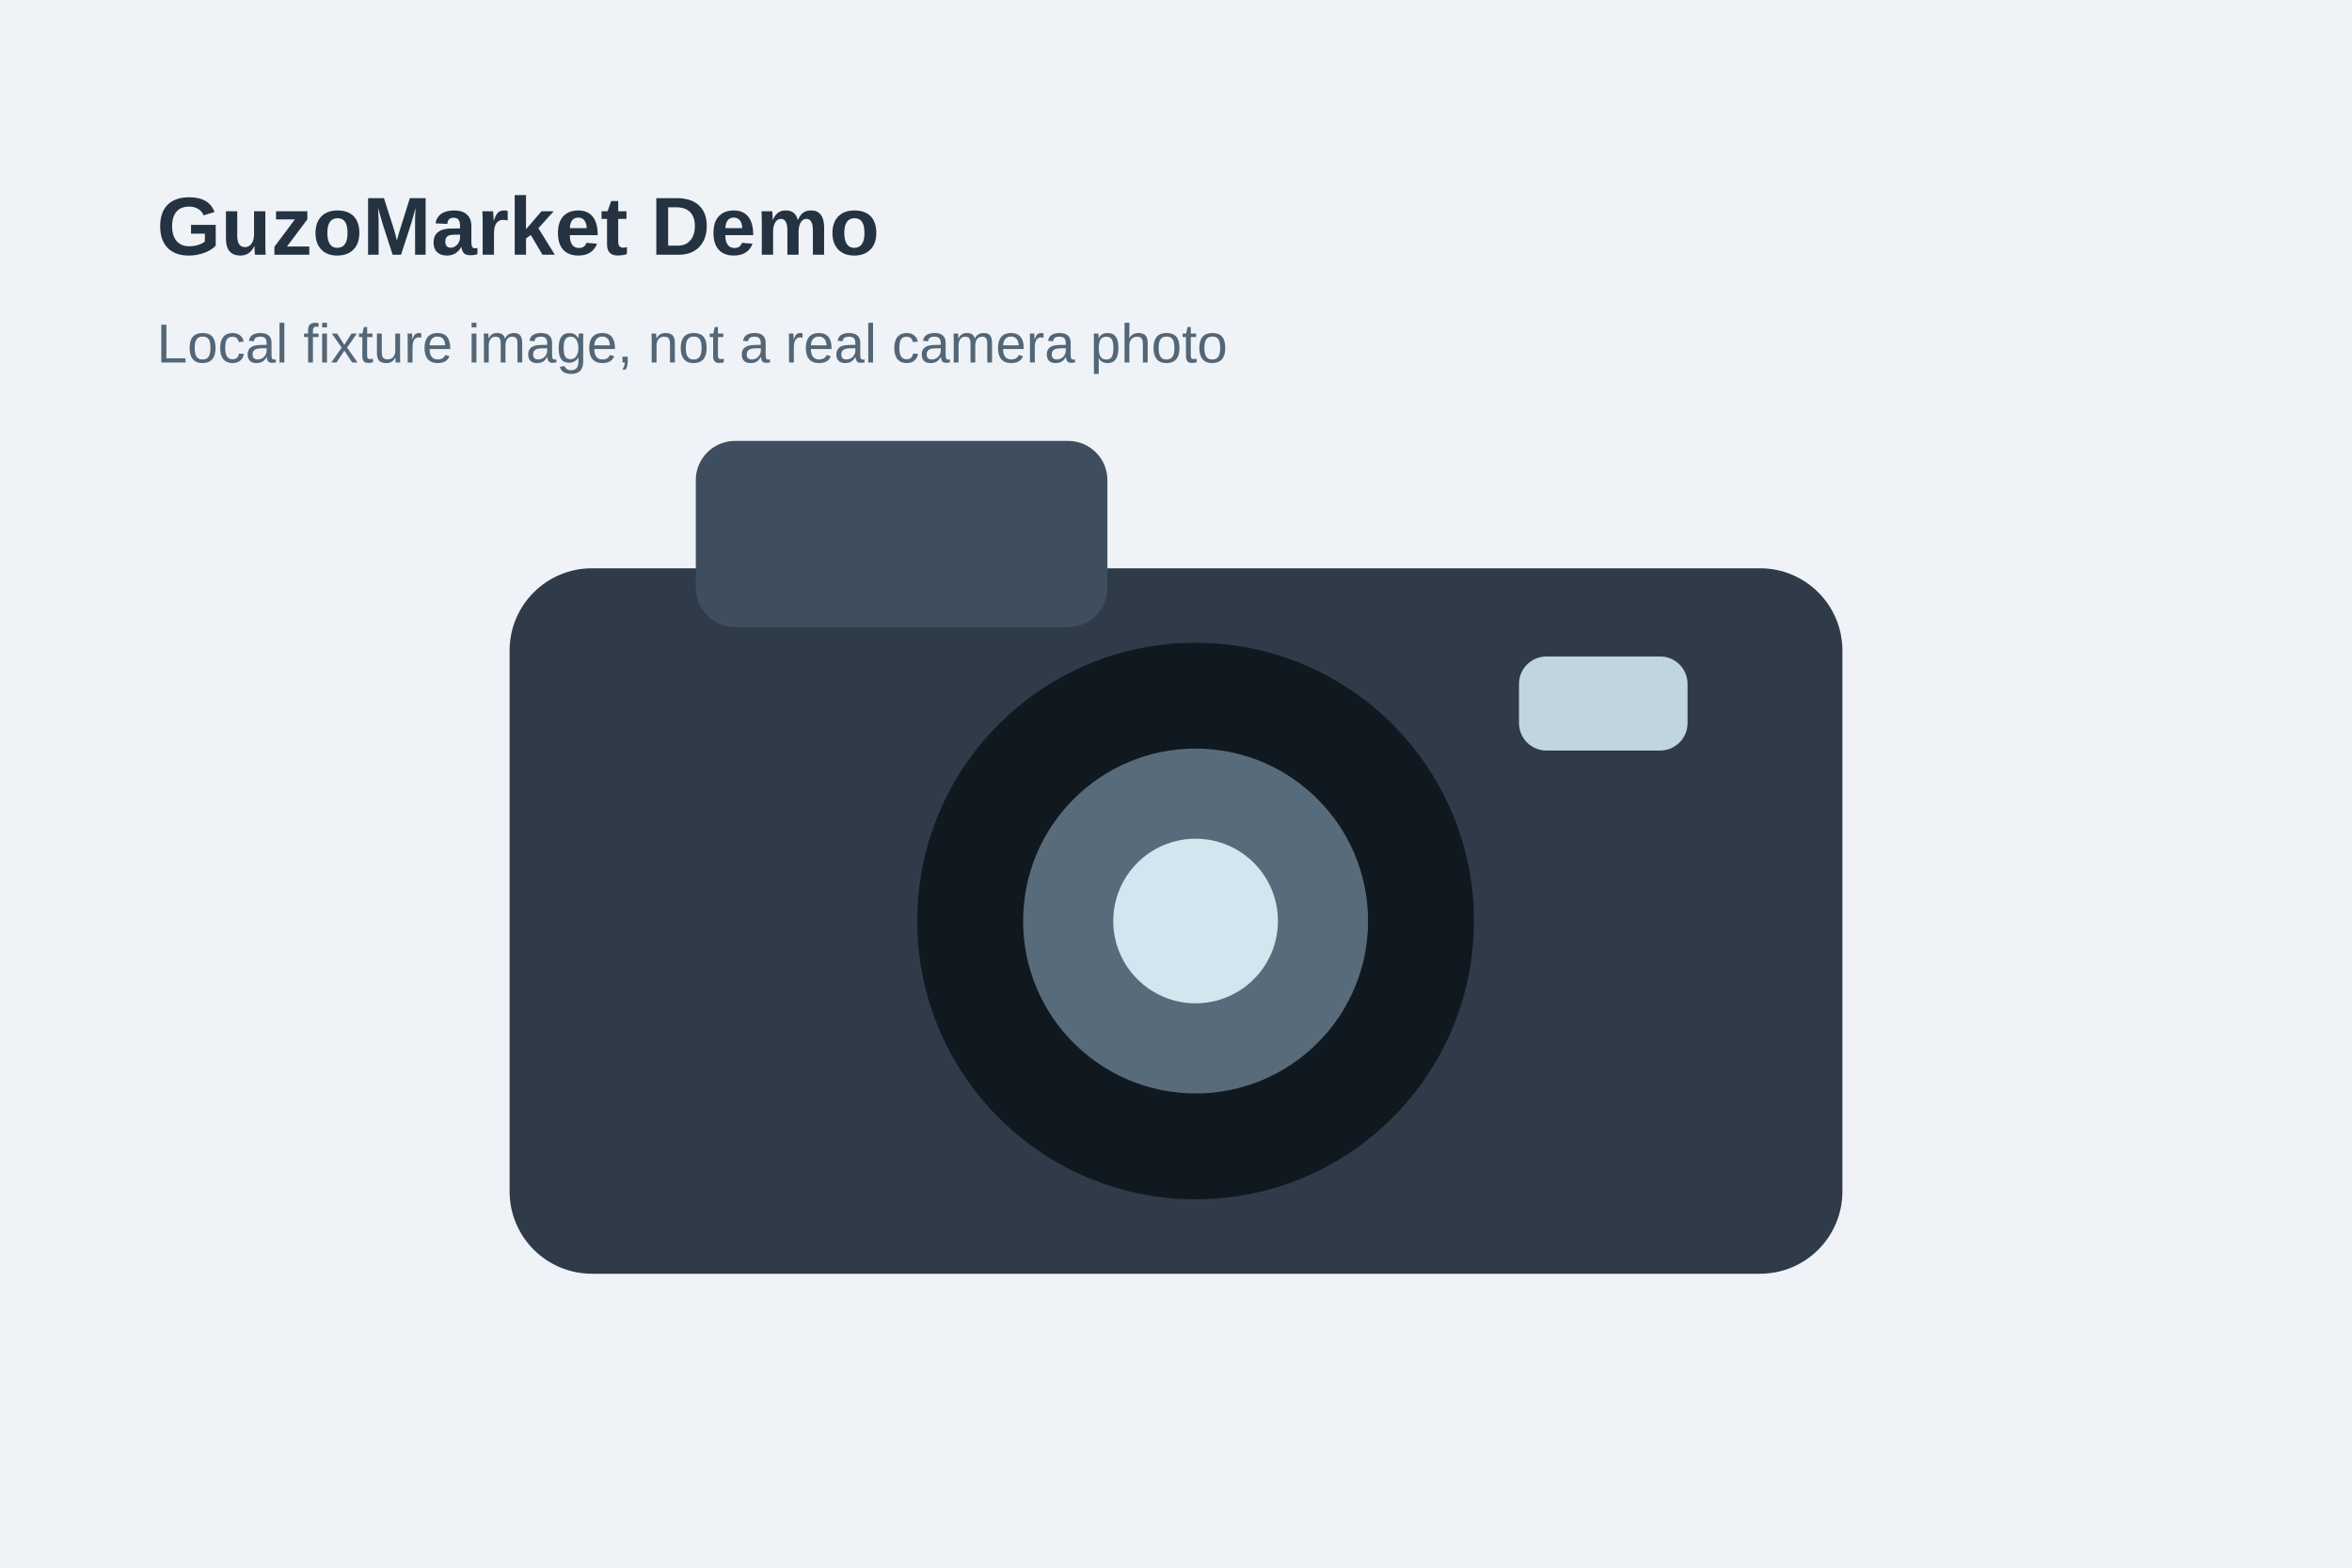
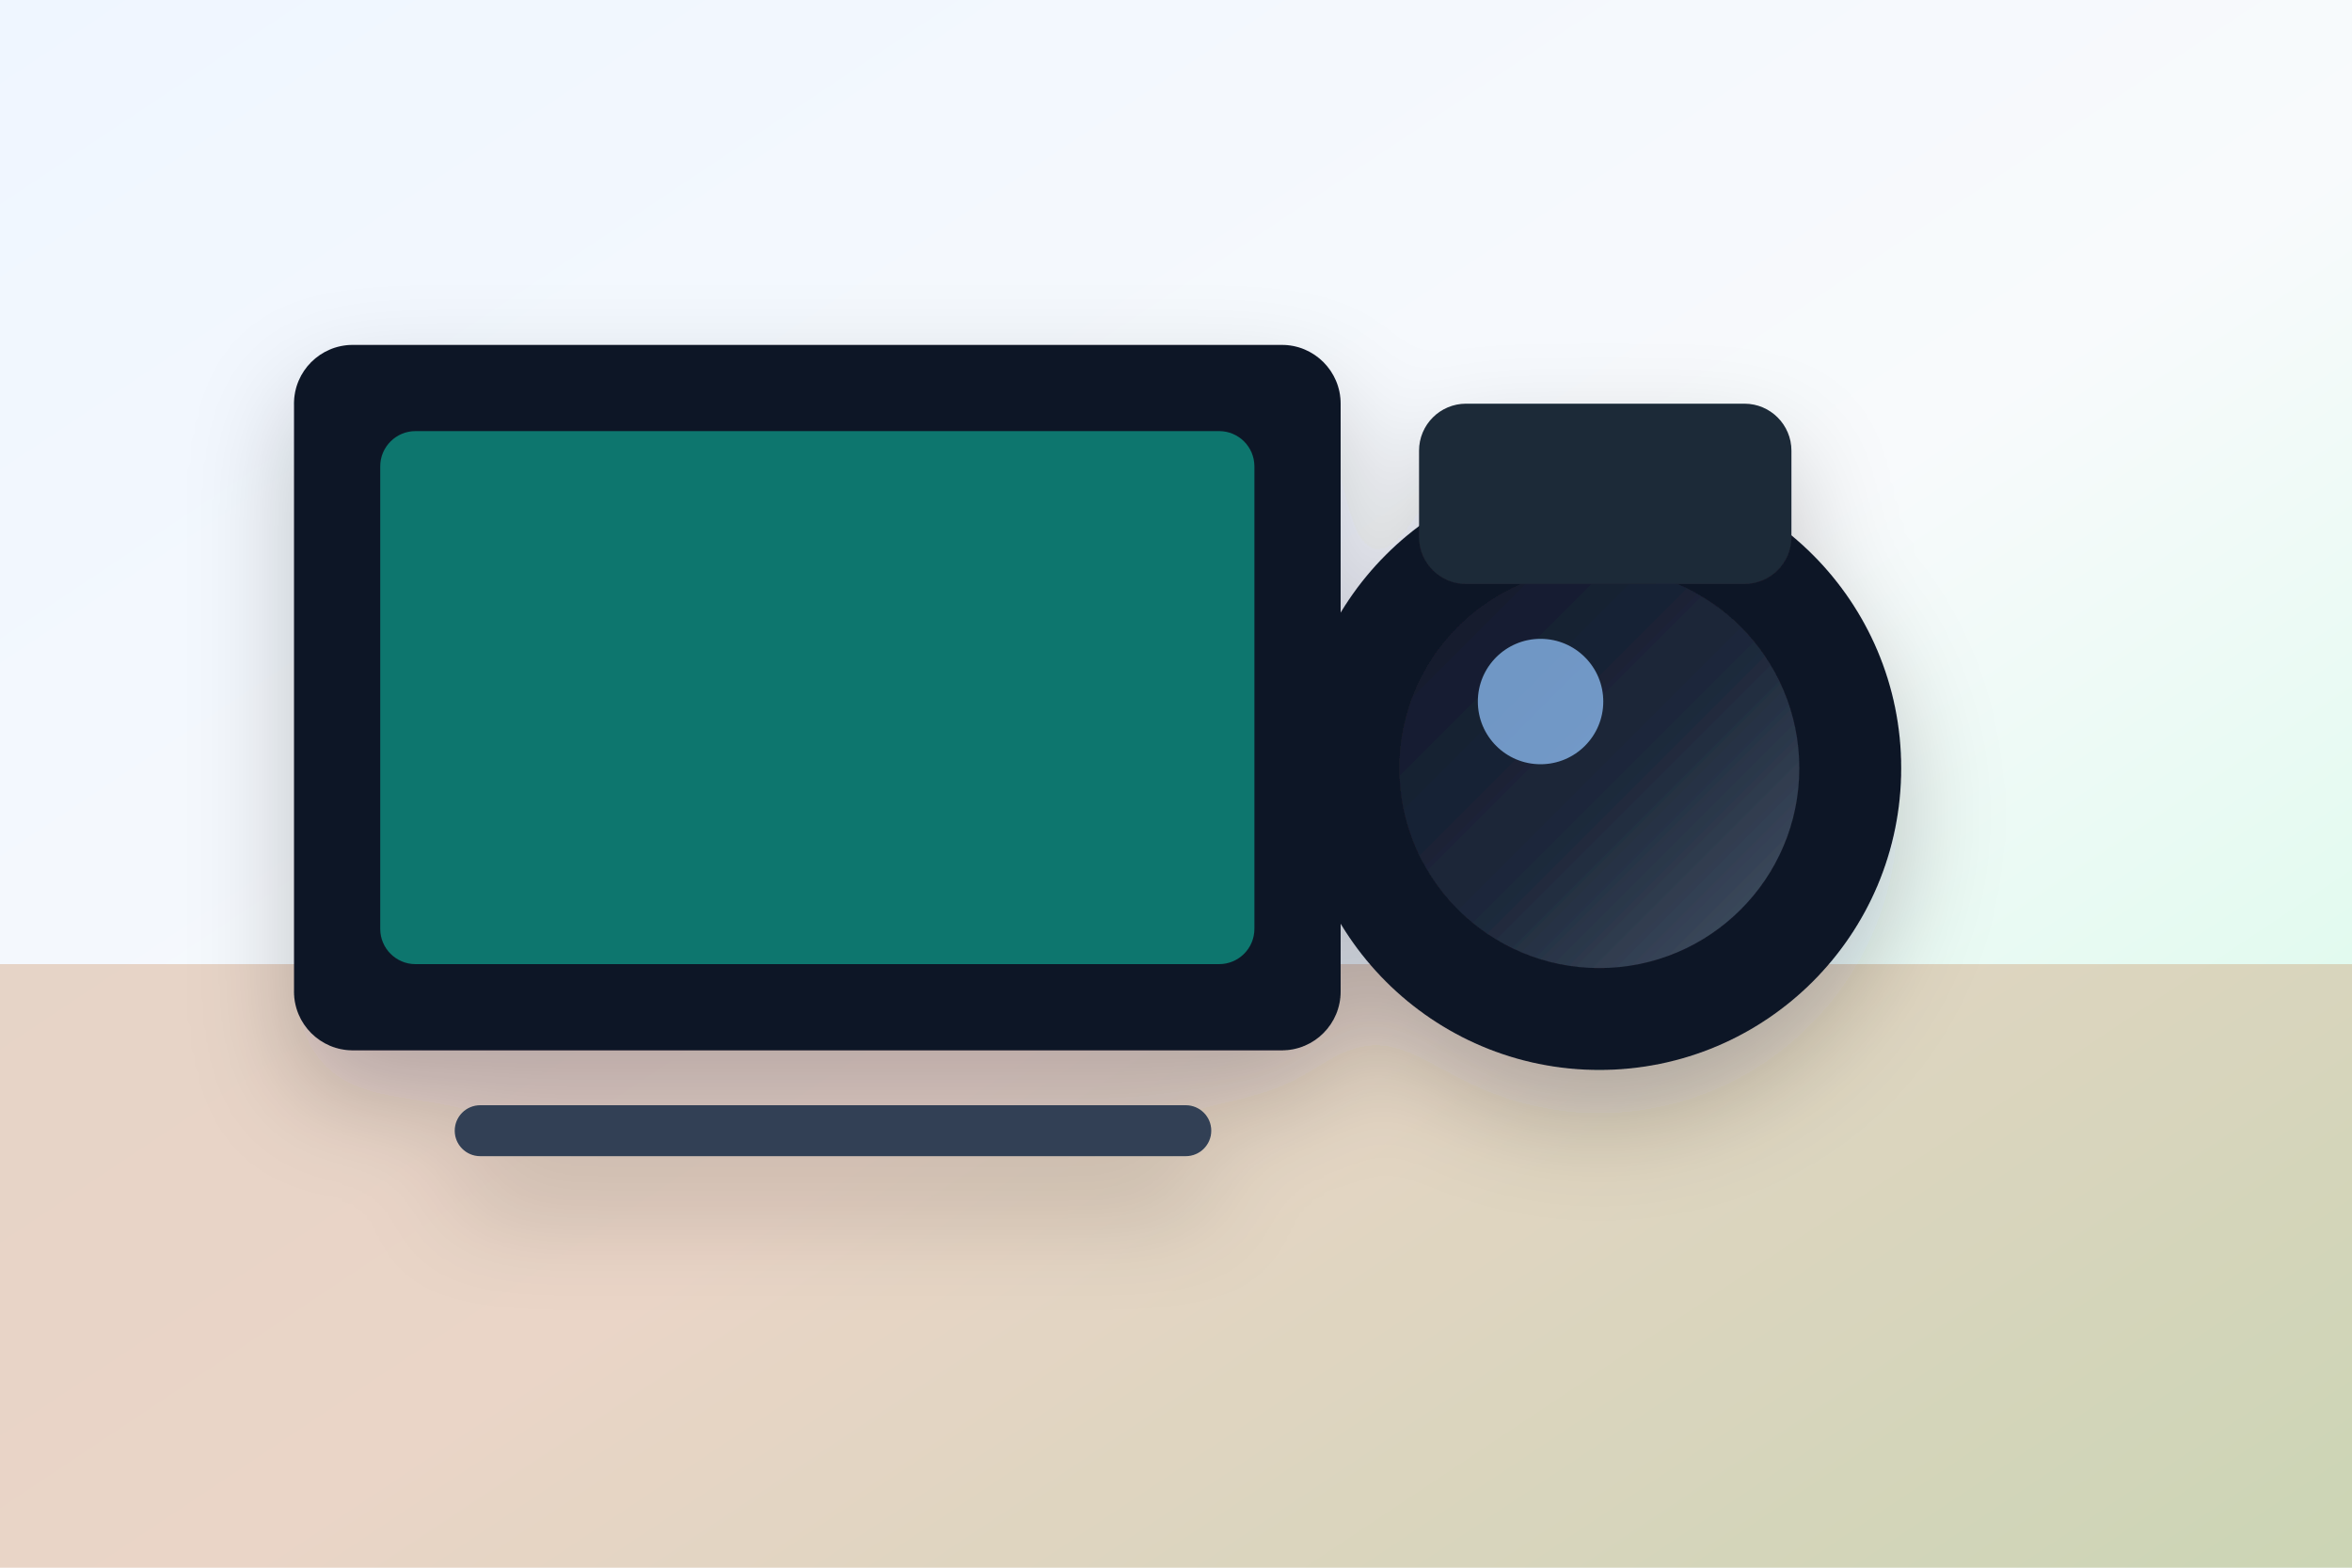
- <svg xmlns="http://www.w3.org/2000/svg" viewBox="0 0 1200 800" role="img" aria-labelledby="title desc">
-   <rect width="1200" height="800" fill="#eff3f7" />
-   <rect x="260" y="290" width="680" height="360" rx="42" fill="#2f3b48" />
-   <rect x="355" y="225" width="210" height="95" rx="20" fill="#3f4e5e" />
-   <circle cx="610" cy="470" r="142" fill="#101820" />
-   <circle cx="610" cy="470" r="88" fill="#586b7a" />
-   <circle cx="610" cy="470" r="42" fill="#d3e5ef" />
-   <rect x="775" y="335" width="86" height="48" rx="14" fill="#c1d5df" />
-   <text x="80" y="130" fill="#243241" font-family="Arial, sans-serif" font-size="42" font-weight="700">GuzoMarket Demo</text>
-   <text x="80" y="185" fill="#526677" font-family="Arial, sans-serif" font-size="28">Local fixture image, not a real camera photo</text>
+ <svg xmlns="http://www.w3.org/2000/svg" viewBox="0 0 1200 800" role="img" aria-label="Synthetic photo-style image of electronics on a desk">
+   <defs>
+     <linearGradient id="bg" x1="0" x2="1" y1="0" y2="1">
+       <stop offset="0" stop-color="#eff6ff" />
+       <stop offset=".55" stop-color="#f8fafc" />
+       <stop offset="1" stop-color="#d1fae5" />
+     </linearGradient>
+     <linearGradient id="lens" x1="0" x2="1" y1="0" y2="1">
+       <stop offset="0" stop-color="#0f172a" />
+       <stop offset=".55" stop-color="#1e293b" />
+       <stop offset="1" stop-color="#475569" />
+     </linearGradient>
+     <filter id="shadow" x="-20%" y="-20%" width="140%" height="150%">
+       <feDropShadow dx="0" dy="24" stdDeviation="26" flood-color="#0f172a" flood-opacity=".22" />
+     </filter>
+   </defs>
+   <rect width="1200" height="800" fill="url(#bg)" />
+   <rect x="0" y="492" width="1200" height="308" fill="#b45309" opacity=".22" />
+   <g filter="url(#shadow)">
+     <rect x="150" y="176" width="534" height="360" rx="30" fill="#111827" />
+     <rect x="194" y="220" width="446" height="272" rx="18" fill="#0f766e" />
+     <circle cx="816" cy="392" r="154" fill="#111827" />
+     <circle cx="816" cy="392" r="102" fill="url(#lens)" />
+     <circle cx="786" cy="358" r="32" fill="#93c5fd" opacity=".72" />
+     <rect x="724" y="206" width="190" height="92" rx="24" fill="#1f2937" />
+     <rect x="232" y="564" width="386" height="26" rx="13" fill="#334155" />
+   </g>
</svg>
